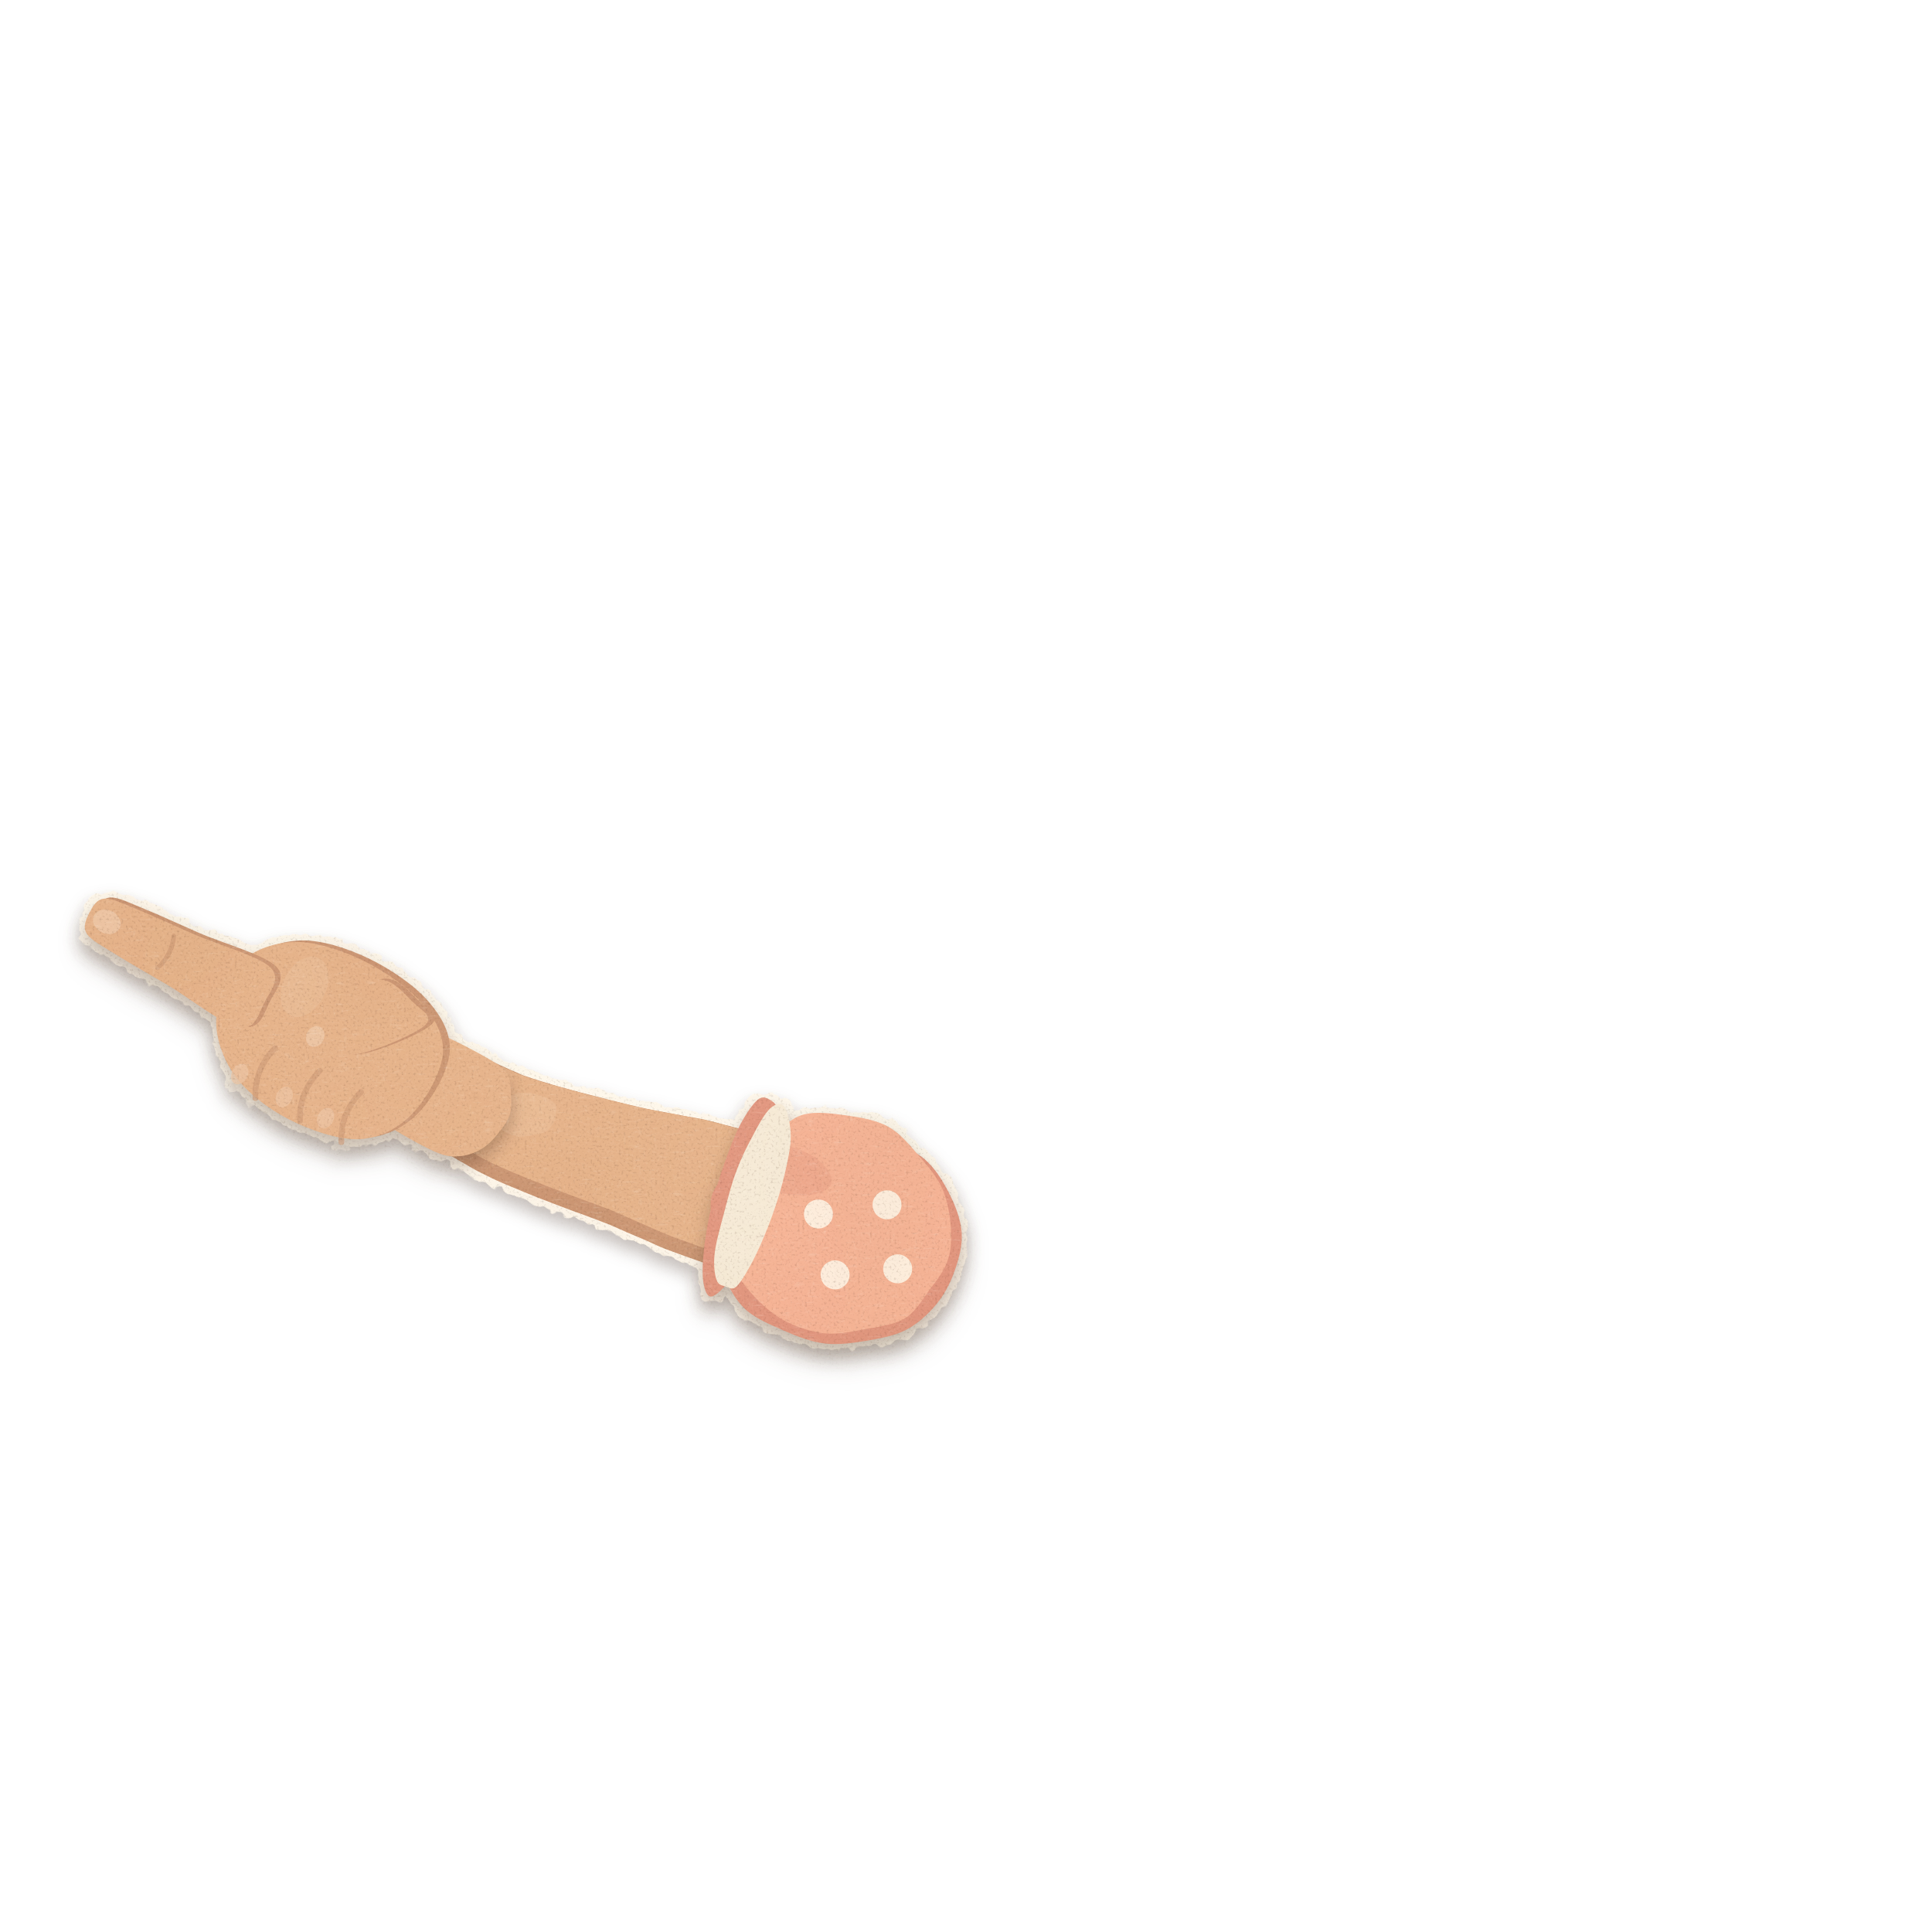
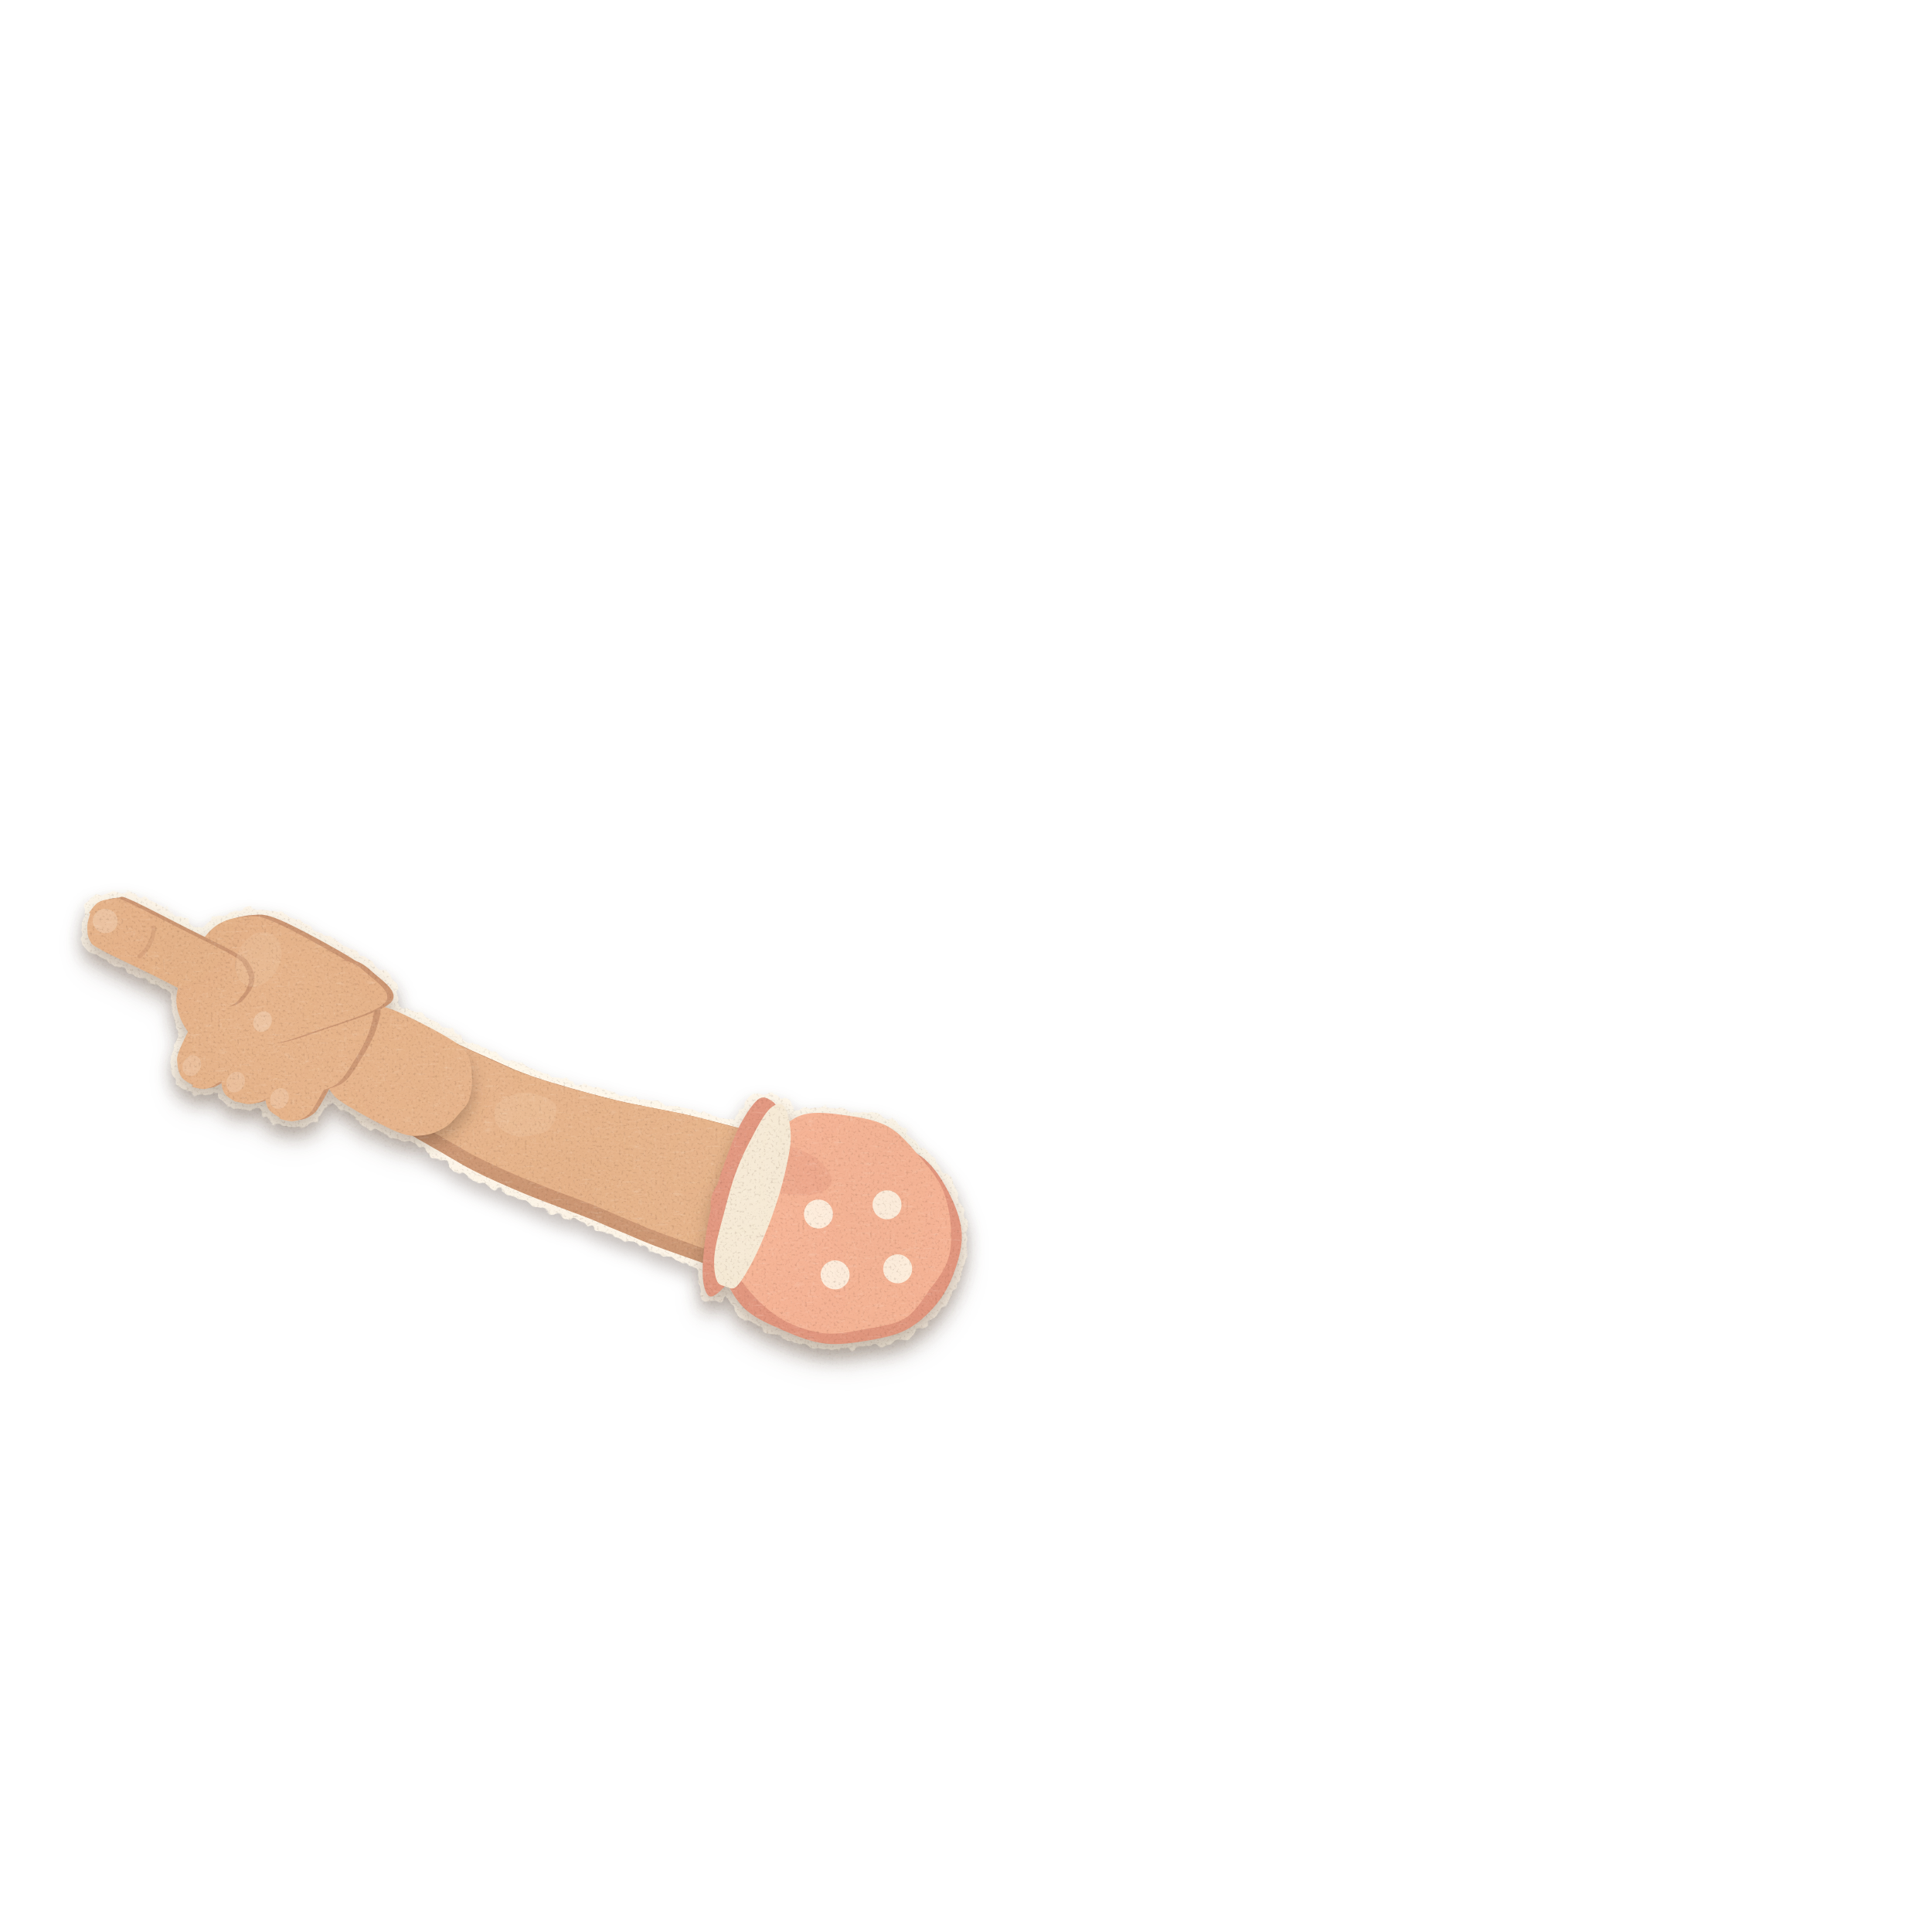
<svg xmlns="http://www.w3.org/2000/svg" viewBox="0 0 800 800" width="800" height="800">
  <defs>
    <filter id="mp-al-gr" x="-20%" y="-20%" width="140%" height="150%" color-interpolation-filters="sRGB">
      <feTurbulence type="fractalNoise" baseFrequency="1.000" numOctaves="2" seed="31" result="n" />
      <feColorMatrix in="n" type="matrix" values="0 0 0 0 0.24 0 0 0 0 0.14 0 0 0 0 0.08 0.45 0 0 0 -0.25" result="d" />
      <feColorMatrix in="n" type="matrix" values="0 0 0 0 1 0 0 0 0 0.98 0 0 0 0 0.92 -0.48 0 0 0 0.18" result="l" />
      <feTurbulence type="fractalNoise" baseFrequency="0.180 0.800" numOctaves="3" seed="42" result="f" />
      <feColorMatrix in="f" type="matrix" values="0 0 0 0 1 0 0 0 0 0.98 0 0 0 0 0.93 0.56 0 0 0 -0.35" result="fl" />
      <feColorMatrix in="f" type="matrix" values="0 0 0 0 0.3 0 0 0 0 0.18 0 0 0 0 0.1 -0.48 0 0 0 0.13" result="fd" />
      <feTurbulence type="fractalNoise" baseFrequency="0.012" numOctaves="2" seed="38" result="m" />
      <feColorMatrix in="m" type="matrix" values="0 0 0 0 0.3 0 0 0 0 0.17 0 0 0 0 0.08 0.05 0 0 0 -0.02" result="md" />
      <feColorMatrix in="m" type="matrix" values="0 0 0 0 1 0 0 0 0 0.97 0 0 0 0 0.9 -0.05 0 0 0 0.03" result="ml" />
      <feTurbulence type="fractalNoise" baseFrequency="0.640 0.234" numOctaves="3" seed="50" result="f2" />
      <feColorMatrix in="f2" type="matrix" values="0 0 0 0 1 0 0 0 0 0.98 0 0 0 0 0.93 0.40 0 0 0 -0.26" result="fl2" />
      <feMerge result="g">
        <feMergeNode in="md" />
        <feMergeNode in="ml" />
        <feMergeNode in="fd" />
        <feMergeNode in="fl" />
        <feMergeNode in="fl2" />
        <feMergeNode in="d" />
        <feMergeNode in="l" />
      </feMerge>
      <feComposite in="g" in2="SourceGraphic" operator="in" result="gc" />
      <feMerge>
        <feMergeNode in="SourceGraphic" />
        <feMergeNode in="gc" />
      </feMerge>
    </filter>
    <filter id="mp-al-sh" x="-25%" y="-25%" width="150%" height="160%" color-interpolation-filters="sRGB">
      <feGaussianBlur in="SourceAlpha" stdDeviation="3.5" />
      <feOffset dx="0" dy="4" result="b" />
      <feFlood flood-color="#3A2216" flood-opacity="0.3" />
      <feComposite in2="b" operator="in" result="s" />
      <feMerge>
        <feMergeNode in="s" />
        <feMergeNode in="SourceGraphic" />
      </feMerge>
    </filter>
    <filter id="mp-al-sh2" x="-25%" y="-25%" width="150%" height="160%" color-interpolation-filters="sRGB">
      <feGaussianBlur in="SourceAlpha" stdDeviation="6" />
      <feOffset dx="0" dy="7" result="b" />
      <feFlood flood-color="#3A2216" flood-opacity="0.28" />
      <feComposite in2="b" operator="in" result="s" />
      <feMerge>
        <feMergeNode in="s" />
        <feMergeNode in="SourceGraphic" />
      </feMerge>
    </filter>
    <filter id="mp-al-bl" x="-50%" y="-50%" width="200%" height="200%">
      <feGaussianBlur stdDeviation="6" />
    </filter>
    <filter id="mp-al-cut" x="-20%" y="-20%" width="140%" height="150%" color-interpolation-filters="sRGB">
      <feMorphology in="SourceAlpha" operator="dilate" radius="2.2" result="dil" />
      <feTurbulence type="fractalNoise" baseFrequency="0.22" numOctaves="2" seed="33" result="tn" />
      <feDisplacementMap in="dil" in2="tn" scale="4.0" xChannelSelector="R" yChannelSelector="G" result="rg" />
      <feFlood flood-color="#FFF8EA" flood-opacity="0.95" />
      <feComposite in2="rg" operator="in" result="rim" />
      <feGaussianBlur in="rg" stdDeviation="3.5" />
      <feOffset dx="0" dy="4" result="b" />
      <feFlood flood-color="#3A2216" flood-opacity="0.3" />
      <feComposite in2="b" operator="in" result="s" />
      <feMerge>
        <feMergeNode in="s" />
        <feMergeNode in="rim" />
        <feMergeNode in="SourceGraphic" />
      </feMerge>
    </filter>
  </defs>
  <g filter="url(#mp-al-gr)">
    <g filter="url(#mp-al-cut)">
-       <path d="M353.1,479.4C353.3,469.4 352.6,479.2 352.1,479.1C351.6,479 350.9,478.8 350.1,478.6C349.2,478.4 348.2,478.1 347,477.8C345.8,477.5 344.5,477.2 343,476.8C341.4,476.4 339.7,475.9 337.9,475.5C336,475 334,474.5 331.8,473.9C329.6,473.3 327.2,472.7 324.6,472.1C322.1,471.4 319.2,470.7 316.5,470C313.8,469.3 311.1,468.6 308.4,467.9C305.7,467.2 303,466.5 300.2,465.8C297.5,465.1 294.8,464.3 292.1,463.7C289.4,463.1 286.6,462.7 283.8,462.2C281,461.6 278.3,461.1 275.5,460.6C272.7,460.1 270,459.6 267.2,459C264.5,458.4 261.7,457.7 259,457.1C256.3,456.4 253.5,455.7 251,455.1C248.4,454.4 246,453.8 243.7,453.2C241.4,452.6 239.2,452.1 237.2,451.5C235.1,450.9 233.2,450.4 231.4,449.9C229.6,449.4 227.9,448.9 226.4,448.4C224.9,448 223.4,447.5 222.2,447.1C220.9,446.7 219.8,446.4 218.8,446C217.8,445.7 217.1,445.4 216.4,445.2C215.6,444.9 215.1,444.6 214.4,444.3C213.6,444 212.7,443.5 211.8,443.2C210.9,442.8 210.1,442.4 209.2,442C208.4,441.6 207.5,441.3 206.7,440.9C205.8,440.5 204.9,440.1 204.1,439.7C203.2,439.4 202.4,439 201.5,438.6C200.6,438.2 199.8,437.8 198.9,437.4C198.1,437.1 197.2,436.7 196.4,436.3C195.5,435.9 194.6,435.5 193.8,435.2C193,434.8 192.2,434.5 191.5,434.2C190.8,433.9 190.2,433.6 189.6,433.3C189,433 188.5,432.8 188,432.6C187.5,432.4 187.1,432.2 186.7,432C186.3,431.9 186,431.7 185.7,431.6C185.5,431.5 185.2,431.4 185.1,431.3C184.9,431.2 186.5,431.6 184.8,431.2C183,430.8 178,428.8 174.6,429C171.3,429.2 167.6,430.4 164.8,432.2C162,434 159.4,436.9 157.8,439.9C156.3,442.8 155.5,446.7 155.7,450C155.8,453.3 157,457 158.9,459.8C160.7,462.6 165.2,465.6 166.5,466.8C167.9,468 166.7,466.9 166.8,467C167,467 167.2,467.2 167.4,467.3C167.7,467.5 168,467.6 168.4,467.8C168.7,468 169.1,468.3 169.6,468.6C170,468.8 170.5,469.1 171.1,469.4C171.7,469.8 172.3,470.1 172.9,470.5C173.6,470.9 174.3,471.3 175,471.8C175.8,472.2 176.7,472.7 177.5,473.2C178.3,473.6 179.1,474.1 179.9,474.6C180.7,475.1 181.5,475.5 182.3,476C183.2,476.5 184,477 184.8,477.4C185.6,477.9 186.4,478.4 187.2,478.9C188,479.3 188.8,479.8 189.6,480.3C190.5,480.8 191.3,481.2 192.1,481.7C192.9,482.2 193.6,482.6 194.5,483.1C195.4,483.6 196.3,484.2 197.5,484.8C198.7,485.4 200.1,486.1 201.5,486.8C202.9,487.5 204.3,488.2 205.9,488.9C207.4,489.6 209.1,490.3 210.8,491C212.5,491.7 214.4,492.5 216.3,493.3C218.2,494.1 220.3,494.9 222.4,495.8C224.6,496.6 226.8,497.5 229.2,498.4C231.5,499.3 234,500.2 236.6,501.2C239.1,502.1 241.9,503.1 244.5,504.1C247.2,505.1 249.8,506.1 252.4,507.1C255,508.2 257.6,509.4 260.1,510.5C262.7,511.6 265.3,512.7 267.9,513.8C270.5,515 273,516.2 275.6,517.2C278.2,518.2 280.9,519.1 283.5,520.1C286.2,521 288.8,522 291.4,522.9C294.1,523.9 296.7,524.8 299.3,525.8C302,526.7 304.8,527.7 307.2,528.6C309.7,529.5 312,530.4 314.1,531.1C316.3,531.9 318.2,532.6 320.1,533.3C321.9,533.9 323.5,534.5 325,535.1C326.5,535.6 327.8,536.1 328.9,536.5C330.1,536.9 331.1,537.3 331.9,537.6C332.7,537.9 333.4,538.1 333.9,538.3C334.4,538.4 329.4,547 334.9,538.6C340.3,530.2 360.2,494 366.7,487.9C373.3,481.8 373.1,497.1 374.2,502.1C375.4,507.1 375.1,513.2 373.6,518.1C372.1,523.1 368.9,528.2 365.1,531.7C361.3,535.2 352.9,547.9 350.9,539.2C348.9,530.5 352.9,489.4 353.1,479.4Z" fill="#CC9774" />
-       <path d="M352.2,479.2C352.4,470.2 351.7,479.1 351.2,479C350.7,478.8 350,478.7 349.2,478.5C348.3,478.2 347.3,478 346.1,477.7C345,477.4 343.6,477 342.1,476.6C340.5,476.2 338.9,475.8 337,475.3C335.1,474.9 333.1,474.3 330.9,473.8C328.7,473.2 326.3,472.6 323.8,471.9C321.2,471.3 318.3,470.5 315.6,469.9C312.9,469.2 310.2,468.5 307.5,467.8C304.8,467.1 302.1,466.4 299.4,465.7C296.6,465 294,464.2 291.2,463.6C288.5,463 285.7,462.6 282.9,462C280.2,461.5 277.4,461 274.6,460.5C271.9,459.9 269.1,459.5 266.3,458.9C263.6,458.3 260.9,457.6 258.2,456.9C255.4,456.3 252.6,455.6 250.1,454.9C247.5,454.3 245.1,453.7 242.8,453.1C240.5,452.5 238.3,451.9 236.2,451.3C234.2,450.8 232.2,450.2 230.4,449.7C228.6,449.2 226.9,448.7 225.4,448.3C223.8,447.8 222.4,447.4 221.1,446.9C219.8,446.5 218.6,446.1 217.6,445.8C216.6,445.4 215.9,445.2 215.1,444.9C214.3,444.6 213.8,444.3 213,444C212.2,443.6 211.3,443.2 210.4,442.8C209.6,442.4 208.7,442.1 207.9,441.7C207,441.3 206.1,440.9 205.3,440.5C204.4,440.2 203.6,439.8 202.7,439.4C201.9,439 201,438.6 200.1,438.3C199.3,437.9 198.4,437.5 197.6,437.1C196.7,436.7 195.8,436.4 195,436C194.1,435.6 193.2,435.2 192.4,434.8C191.6,434.5 190.9,434.1 190.2,433.8C189.5,433.5 188.8,433.2 188.2,433C187.6,432.7 187.1,432.5 186.6,432.3C186.1,432.1 185.7,431.9 185.3,431.7C185,431.5 184.6,431.4 184.4,431.3C184.1,431.1 183.9,431.1 183.7,431C183.6,430.9 184.9,431.2 183.4,430.8C181.9,430.5 177.6,428.9 174.8,429C172,429.1 168.8,430.2 166.4,431.7C164,433.2 161.8,435.7 160.5,438.2C159.2,440.7 158.5,444 158.7,446.8C158.8,449.7 159.8,452.8 161.4,455.2C162.9,457.6 166.8,460.1 167.9,461.1C169,462.1 168.1,461.2 168.2,461.3C168.4,461.4 168.6,461.5 168.8,461.6C169.1,461.8 169.4,462 169.7,462.2C170.1,462.4 170.5,462.6 170.9,462.9C171.4,463.1 171.9,463.4 172.5,463.8C173,464.1 173.6,464.5 174.3,464.8C174.9,465.2 175.7,465.6 176.4,466.1C177.2,466.5 178,467 178.8,467.5C179.7,468 180.5,468.4 181.3,468.9C182.1,469.4 182.9,469.9 183.7,470.3C184.5,470.8 185.3,471.3 186.1,471.8C187,472.2 187.8,472.7 188.6,473.2C189.4,473.7 190.2,474.1 191,474.6C191.8,475.1 192.6,475.6 193.4,476C194.2,476.5 195,476.9 195.9,477.4C196.8,478 197.7,478.5 198.8,479.1C199.9,479.7 201.3,480.4 202.6,481.1C204,481.7 205.4,482.4 207,483.1C208.5,483.7 210.1,484.5 211.8,485.2C213.5,485.9 215.4,486.7 217.3,487.5C219.2,488.3 221.2,489.1 223.4,489.9C225.5,490.8 227.7,491.6 230.1,492.5C232.4,493.4 234.9,494.4 237.5,495.3C240,496.3 242.8,497.3 245.4,498.2C248.1,499.2 250.7,500.2 253.3,501.2C255.9,502.3 258.4,503.5 261,504.6C263.6,505.7 266.2,506.9 268.8,508C271.3,509.1 273.9,510.3 276.5,511.3C279.1,512.4 281.8,513.3 284.4,514.2C287,515.2 289.7,516.1 292.3,517.1C294.9,518 297.6,519 300.2,519.9C302.8,520.9 305.6,521.9 308.1,522.8C310.6,523.7 312.9,524.5 315,525.3C317.2,526 319.1,526.8 320.9,527.4C322.8,528.1 324.4,528.7 325.9,529.2C327.4,529.7 328.7,530.2 329.8,530.6C331,531 332,531.4 332.8,531.7C333.6,532 334.3,532.2 334.8,532.4C335.3,532.6 330.8,540.3 335.8,532.8C340.7,525.2 358.6,492.4 364.5,486.9C370.4,481.4 370.3,495.2 371.3,499.8C372.3,504.3 372.1,509.8 370.8,514.2C369.4,518.7 366.5,523.3 363.1,526.5C359.6,529.7 352,541.2 350.2,533.3C348.4,525.4 352.1,488.3 352.2,479.2Z" fill="#E6B38A" />
+       <path d="M353.1,479.4C353.3,469.4 352.6,479.2 352.1,479.1C351.6,479 350.9,478.8 350.1,478.6C349.2,478.4 348.2,478.1 347,477.8C345.8,477.5 344.5,477.1 343,476.7C341.4,476.3 339.8,475.9 337.9,475.4C336,474.9 334,474.4 331.8,473.8C329.6,473.2 327.2,472.6 324.7,471.9C322.1,471.3 319.3,470.5 316.6,469.8C313.9,469.1 311.1,468.4 308.4,467.7C305.7,467 303,466.3 300.3,465.6C297.6,464.9 294.9,464.2 292.2,463.5C289.5,462.8 286.8,462.1 284,461.5C281.3,460.9 278.5,460.4 275.7,459.8C273,459.3 270.2,458.7 267.5,458.2C264.7,457.6 261.9,457.1 259.2,456.5C256.5,455.9 253.7,455.2 251.2,454.6C248.6,453.9 246.2,453.3 243.9,452.7C241.5,452 239.3,451.4 237.2,450.8C235,450.2 233,449.6 231.1,449C229.2,448.5 227.3,447.9 225.6,447.4C223.9,446.8 222.3,446.3 220.8,445.8C219.4,445.3 218,444.8 216.7,444.3C215.5,443.8 214.4,443.4 213.3,443C212.2,442.5 211.3,442.1 210.2,441.6C209,441.1 207.8,440.5 206.6,440C205.4,439.4 204.2,438.9 203,438.4C201.8,437.8 200.6,437.3 199.4,436.8C198.2,436.2 197,435.7 195.8,435.2C194.6,434.6 193.4,434.1 192.2,433.5C191,433 189.9,432.5 188.7,431.9C187.5,431.4 186.3,430.9 185.1,430.3C183.9,429.8 182.6,429.2 181.5,428.7C180.4,428.2 179.3,427.7 178.4,427.3C177.4,426.9 176.5,426.5 175.7,426.1C174.9,425.7 174.1,425.4 173.4,425.1C172.8,424.8 172.2,424.5 171.6,424.3C171.1,424.1 170.7,423.8 170.3,423.7C169.9,423.5 169.6,423.4 169.4,423.3C169.2,423.2 170.7,423.5 169,423.1C167.2,422.7 162.2,420.7 158.8,420.9C155.5,421.1 151.8,422.3 149,424.1C146.2,425.9 143.6,428.8 142,431.8C140.5,434.7 139.7,438.6 139.9,441.9C140,445.2 141.2,448.9 143,451.7C144.9,454.5 149.4,457.5 150.7,458.7C152.1,459.9 150.9,458.8 151.2,458.9C151.4,459.1 151.6,459.2 152,459.4C152.4,459.6 152.8,459.9 153.3,460.2C153.8,460.4 154.3,460.8 155,461.1C155.6,461.5 156.3,461.9 157.1,462.4C157.9,462.8 158.7,463.3 159.7,463.8C160.6,464.4 161.6,464.9 162.6,465.6C163.7,466.2 164.9,466.9 166,467.5C167.2,468.2 168.3,468.8 169.4,469.5C170.6,470.1 171.7,470.8 172.8,471.5C174,472.1 175.1,472.8 176.2,473.4C177.4,474.1 178.5,474.7 179.6,475.4C180.8,476 181.9,476.7 183,477.3C184.2,478 185.3,478.7 186.4,479.3C187.6,480 188.6,480.6 189.8,481.3C191,482 192.3,482.7 193.7,483.5C195.1,484.2 196.7,485.1 198.4,485.9C200,486.7 201.7,487.5 203.5,488.3C205.3,489.1 207.1,490 209.1,490.8C211,491.7 213,492.5 215.1,493.4C217.2,494.3 219.4,495.2 221.7,496.1C224,497 226.3,497.9 228.8,498.8C231.2,499.7 233.8,500.7 236.4,501.7C239,502.6 241.7,503.6 244.4,504.7C247,505.7 249.5,506.9 252.1,508C254.7,509.1 257.3,510.1 259.9,511.2C262.5,512.3 265.1,513.5 267.7,514.5C270.3,515.6 272.9,516.5 275.5,517.5C278.2,518.4 280.8,519.4 283.5,520.3C286.1,521.2 288.7,522.2 291.4,523.1C294,524.1 296.6,525 299.3,525.9C301.9,526.9 304.7,527.9 307.2,528.8C309.7,529.6 312,530.5 314.1,531.2C316.2,532 318.2,532.7 320,533.3C321.9,534 323.5,534.6 325,535.1C326.5,535.6 327.8,536.1 328.9,536.5C330.1,536.9 331.1,537.3 331.9,537.6C332.7,537.9 333.4,538.1 333.9,538.3C334.4,538.4 329.4,547 334.9,538.6C340.3,530.2 360.2,494 366.7,487.9C373.3,481.8 373.1,497.1 374.2,502.1C375.4,507.1 375.1,513.2 373.6,518.1C372.1,523.1 368.9,528.2 365.1,531.7C361.3,535.2 352.9,547.9 350.9,539.2C348.9,530.5 352.9,489.4 353.1,479.4Z" fill="#CC9774" />
+       <path d="M352.2,479.2C352.4,470.2 351.7,479.1 351.2,479C350.7,478.8 350,478.7 349.2,478.4C348.3,478.2 347.3,478 346.1,477.7C345,477.3 343.6,477 342.1,476.6C340.6,476.2 338.9,475.7 337,475.3C335.1,474.8 333.1,474.2 330.9,473.7C328.7,473.1 326.3,472.5 323.8,471.8C321.3,471.2 318.4,470.4 315.7,469.7C313,469 310.3,468.3 307.6,467.6C304.8,466.9 302.1,466.2 299.4,465.5C296.7,464.7 294,464 291.3,463.3C288.6,462.6 285.9,462 283.1,461.3C280.4,460.7 277.6,460.2 274.9,459.7C272.1,459.1 269.3,458.6 266.6,458C263.8,457.5 261,457 258.3,456.4C255.6,455.8 252.8,455.1 250.3,454.4C247.7,453.8 245.3,453.1 242.9,452.5C240.6,451.9 238.3,451.3 236.2,450.7C234,450 232,449.5 230.1,448.9C228.1,448.3 226.3,447.7 224.6,447.2C222.8,446.6 221.2,446.1 219.7,445.6C218.2,445 216.8,444.5 215.5,444.1C214.2,443.6 213.1,443.1 212,442.7C210.9,442.2 209.9,441.8 208.8,441.3C207.7,440.8 206.4,440.2 205.2,439.7C204,439.1 202.8,438.6 201.6,438C200.4,437.5 199.2,437 198,436.4C196.8,435.9 195.6,435.4 194.5,434.8C193.3,434.3 192.1,433.7 190.9,433.2C189.7,432.7 188.5,432.1 187.3,431.6C186.1,431.1 184.9,430.5 183.7,430C182.5,429.5 181.2,428.9 180.1,428.4C179,427.9 178,427.4 177,427C176,426.5 175.1,426.1 174.3,425.8C173.5,425.4 172.7,425.1 172.1,424.8C171.4,424.5 170.8,424.2 170.3,424C169.8,423.7 169.3,423.5 168.9,423.4C168.6,423.2 168.3,423 168,422.9C167.8,422.8 169.1,423.1 167.6,422.7C166.1,422.4 161.8,420.8 159,420.9C156.2,421 153,422.1 150.6,423.6C148.2,425.1 146,427.6 144.7,430.1C143.4,432.7 142.7,435.9 142.9,438.7C143,441.6 144,444.7 145.6,447.1C147.1,449.5 150.9,452 152.1,453C153.3,454 152.3,453.1 152.5,453.3C152.7,453.4 153,453.5 153.4,453.8C153.7,454 154.1,454.2 154.6,454.5C155.1,454.8 155.7,455.1 156.3,455.5C157,455.8 157.7,456.2 158.5,456.7C159.3,457.1 160.1,457.6 161,458.2C161.9,458.7 162.9,459.3 164,459.9C165.1,460.5 166.3,461.2 167.4,461.9C168.5,462.5 169.7,463.2 170.8,463.8C171.9,464.5 173.1,465.1 174.2,465.8C175.3,466.4 176.5,467.1 177.6,467.7C178.7,468.4 179.9,469.1 181,469.7C182.1,470.4 183.3,471 184.4,471.7C185.5,472.3 186.7,473 187.8,473.6C188.9,474.3 190,474.9 191.2,475.6C192.4,476.3 193.6,477 195,477.8C196.4,478.5 198,479.3 199.6,480.1C201.2,480.9 202.9,481.7 204.6,482.5C206.4,483.4 208.2,484.2 210.1,485C212.1,485.9 214.1,486.7 216.1,487.6C218.2,488.4 220.4,489.3 222.7,490.2C224.9,491.1 227.3,492 229.7,493C232.1,493.9 234.7,494.8 237.3,495.8C239.9,496.8 242.6,497.8 245.3,498.8C247.9,499.9 250.4,501 253,502.1C255.6,503.2 258.2,504.3 260.8,505.4C263.4,506.5 265.9,507.6 268.6,508.7C271.2,509.7 273.8,510.7 276.4,511.6C279.1,512.6 281.7,513.5 284.3,514.4C287,515.4 289.6,516.3 292.2,517.3C294.9,518.2 297.5,519.1 300.2,520.1C302.8,521 305.6,522 308.1,522.9C310.5,523.8 312.8,524.6 315,525.4C317.1,526.1 319.1,526.8 320.9,527.5C322.7,528.1 324.4,528.7 325.9,529.2C327.4,529.8 328.7,530.2 329.8,530.6C331,531.1 332,531.4 332.8,531.7C333.6,532 334.3,532.2 334.8,532.4C335.3,532.6 330.8,540.3 335.8,532.8C340.7,525.2 358.6,492.4 364.5,486.9C370.4,481.4 370.3,495.2 371.3,499.8C372.3,504.3 372.1,509.8 370.8,514.2C369.4,518.7 366.5,523.3 363.1,526.5C359.6,529.7 352,541.2 350.2,533.3C348.4,525.4 352.1,488.3 352.2,479.2Z" fill="#E6B38A" />
      <path d="M230.2,461.5C230,462.8 229.7,464.1 229,465.3C228.3,466.4 227.4,467.9 226,468.6C224.5,469.4 222.4,469.6 220.5,470C218.6,470.3 216.5,470.8 214.7,470.6C212.8,470.4 210.8,469.6 209.3,468.8C207.8,467.9 206.5,466.7 205.7,465.5C204.9,464.3 204.8,462.8 204.8,461.5C204.7,460.1 204.8,458.6 205.6,457.4C206.5,456.3 208.3,455.4 209.8,454.6C211.3,453.8 213,452.9 214.8,452.6C216.6,452.3 218.7,452.5 220.6,452.8C222.4,453.1 224.2,453.7 225.8,454.4C227.4,455.2 229.2,456.2 230,457.4C230.7,458.6 230.3,460.2 230.2,461.5Z" fill="#EDC5A4" opacity="0.35" />
      <g filter="url(#mp-al-sh)">
        <g transform="translate(37 378) rotate(-62.9) scale(0.74)">
-           <path d="M-6.4,183.3C-2.3,182.7 2.2,182.5 6.3,183.1C10.4,183.8 14.8,184.8 18.1,186.9C21.3,189.1 24.1,192.5 25.9,196C27.7,199.5 28.5,201.3 29.1,207.9C29.6,214.4 29.5,228.4 29.1,235.2C28.7,242 28.6,245.1 26.6,248.7C24.7,252.2 20.6,254.2 17.2,256.2C13.9,258.3 10.1,260.3 6.3,260.9C2.4,261.5 -2,260.6 -5.8,259.8C-9.7,259 -13.7,257.9 -17,255.9C-20.4,253.8 -23.8,251 -26.1,247.6C-28.3,244.1 -30,241.7 -30.7,235.2C-31.4,228.7 -30.9,215.1 -30.4,208.6C-29.8,202.1 -29.5,199.8 -27.4,196.2C-25.3,192.6 -21.2,189.1 -17.7,187C-14.2,184.8 -10.4,183.9 -6.4,183.3Z" fill="#E6B38A" />
-           <path d="M-20,90C-10.3,85.7 4.3,84.7 14,88C23.7,91.3 32.7,100 38,110C43.3,120 45.7,135 46,148C46.3,161 44.3,177.3 40,188C35.7,198.7 29.7,208 20,212C10.3,216 -7.3,215.3 -18,212C-28.7,208.7 -38.3,202 -44,192C-49.7,182 -52,165 -52,152C-52,139 -49.3,124.3 -44,114C-38.7,103.7 -29.7,94.3 -20,90Z" fill="#CC9774" transform="translate(2.5 3)" />
-           <path d="M-20,90C-10.3,85.7 4.3,84.7 14,88C23.7,91.3 32.7,100 38,110C43.3,120 45.7,135 46,148C46.3,161 44.3,177.3 40,188C35.7,198.7 29.7,208 20,212C10.3,216 -7.3,215.3 -18,212C-28.7,208.7 -38.3,202 -44,192C-49.7,182 -52,165 -52,152C-52,139 -49.3,124.3 -44,114C-38.7,103.7 -29.7,94.3 -20,90Z" fill="#E6B38A" />
-           <path d="M-50,130 Q-36,122 -20,127" fill="none" stroke="#CC9774" stroke-width="3.2" stroke-linecap="round" opacity="0.6" />
-           <ellipse cx="-42" cy="116" rx="6" ry="4.5" fill="#EDC5A4" opacity="0.7" />
-           <path d="M-50,158 Q-36,150 -20,155" fill="none" stroke="#CC9774" stroke-width="3.2" stroke-linecap="round" opacity="0.6" />
-           <ellipse cx="-42" cy="144" rx="6" ry="4.5" fill="#EDC5A4" opacity="0.7" />
-           <path d="M-50,184 Q-36,176 -20,181" fill="none" stroke="#CC9774" stroke-width="3.2" stroke-linecap="round" opacity="0.6" />
-           <ellipse cx="-42" cy="170" rx="6" ry="4.5" fill="#EDC5A4" opacity="0.7" />
-           <path d="M0,0C3.7,0 8.7,0 11,4C13.3,8 13.2,15.1 14,24C14.8,32.9 15.2,44.3 16,57.6C16.8,70.9 21.7,95.3 19,104C16.3,112.7 6.3,110 0,110C-6.3,110 -16.3,112.7 -19,104C-21.7,95.3 -16.8,70.9 -16,57.6C-15.2,44.3 -14.8,32.9 -14,24C-13.2,15.1 -13.3,8 -11,4C-8.7,0 -3.7,0 0,0Z" fill="#CC9774" transform="translate(2 2.5)" />
-           <path d="M0,0C3.7,0 8.7,0 11,4C13.3,8 13.2,15.1 14,24C14.8,32.9 15.2,44.3 16,57.6C16.8,70.9 21.7,95.3 19,104C16.3,112.7 6.3,110 0,110C-6.3,110 -16.3,112.7 -19,104C-21.7,95.3 -16.8,70.9 -16,57.6C-15.2,44.3 -14.8,32.9 -14,24C-13.2,15.1 -13.3,8 -11,4C-8.7,0 -3.7,0 0,0Z" fill="#E6B38A" />
-           <path d="M-10,48.0 Q0,51.84 10,48.0" fill="none" stroke="#CC9774" stroke-width="2.6" stroke-linecap="round" opacity="0.6" />
-           <ellipse cx="0" cy="11" rx="6.5" ry="8" fill="#EDC5A4" opacity="0.9" />
-           <path d="M38,184C36.3,190 36.3,198 30,196C23.7,194 7,180 0,172C-7,164 -11,154 -12,148C-13,142 -9.3,137.3 -6,136C-2.7,134.7 0.3,136 8,140C15.7,144 35,152.7 40,160C45,167.3 39.7,178 38,184Z" fill="#CC9774" transform="translate(2 3)" />
-           <path d="M38,184C36.3,190 36.3,198 30,196C23.7,194 7,180 0,172C-7,164 -11,154 -12,148C-13,142 -9.3,137.3 -6,136C-2.7,134.7 0.3,136 8,140C15.7,144 35,152.7 40,160C45,167.3 39.7,178 38,184Z" fill="#E6B38A" />
-           <ellipse cx="-4" cy="144" rx="6" ry="5" fill="#EDC5A4" opacity="0.85" />
-           <ellipse cx="18" cy="126" rx="18" ry="12" fill="#EDC5A4" opacity="0.3" />
+           <path d="M-4.3,151.4C-0.8,150.8 0.7,150.7 4.2,151.3C7.8,152 13.5,153 17.1,155.3C20.7,157.6 23.8,161.2 25.8,165C27.8,168.8 28.7,170.5 29.3,177.9C29.8,185.3 29.8,201.7 29.3,209.3C28.8,216.9 28.5,219.7 26.4,223.5C24.2,227.3 20.1,229.9 16.4,232.1C12.7,234.3 7.6,236.1 4.2,236.7C0.8,237.3 -0.5,236.7 -3.9,235.8C-7.3,235 -12.6,234 -16.2,231.8C-19.9,229.6 -23.6,226.4 -25.9,222.7C-28.3,218.9 -29.8,216.7 -30.6,209.4C-31.3,202 -30.9,185.9 -30.3,178.5C-29.7,171.1 -29.3,169 -27,165.1C-24.8,161.3 -20.6,157.6 -16.8,155.3C-13,153 -7.8,152.1 -4.3,151.4Z" fill="#E6B38A" />
+           <path d="M-44.5,79.8C-38.9,79.3 -24.6,79.3 -19,79.6C-13.4,79.9 -13.1,80.3 -10.9,81.6C-8.7,82.9 -7,85.4 -5.8,87.6C-4.6,89.8 -4,93.7 -3.7,94.9C-3.5,96.1 -3.7,93.6 -4.1,94.9C-4.6,96.1 -5.3,100 -6.5,102.3C-7.8,104.5 -9.7,107.1 -11.8,108.3C-13.9,109.5 -13.4,109.3 -19.1,109.5C-24.7,109.8 -40.1,110.2 -45.6,109.8C-51,109.5 -49.8,108.6 -51.9,107.4C-54,106.3 -56.6,104.8 -58,102.8C-59.5,100.8 -60.2,96.6 -60.5,95.4C-60.7,94.1 -59.9,96.6 -59.5,95.4C-59.2,94.2 -59.5,90.2 -58.4,88C-57.3,85.8 -55.1,83.7 -52.8,82.4C-50.5,81 -50.1,80.2 -44.5,79.8Z" fill="#CC9774" transform="translate(2 2.5)" />
+           <path d="M-44.5,79.8C-38.9,79.3 -24.6,79.3 -19,79.6C-13.4,79.9 -13.1,80.3 -10.9,81.6C-8.7,82.9 -7,85.4 -5.8,87.6C-4.6,89.8 -4,93.7 -3.7,94.9C-3.5,96.1 -3.7,93.6 -4.1,94.9C-4.6,96.1 -5.3,100 -6.5,102.3C-7.8,104.5 -9.7,107.1 -11.8,108.3C-13.9,109.5 -13.4,109.3 -19.1,109.5C-24.7,109.8 -40.1,110.2 -45.6,109.8C-51,109.5 -49.8,108.6 -51.9,107.4C-54,106.3 -56.6,104.8 -58,102.8C-59.5,100.8 -60.2,96.6 -60.5,95.4C-60.7,94.1 -59.9,96.6 -59.5,95.4C-59.2,94.2 -59.5,90.2 -58.4,88C-57.3,85.8 -55.1,83.7 -52.8,82.4C-50.5,81 -50.1,80.2 -44.5,79.8Z" fill="#E6B38A" />
+           <ellipse cx="-50" cy="90" rx="6" ry="5" fill="#EDC5A4" opacity="0.7" />
+           <path d="M-42.2,106.1C-36.8,105.9 -22.3,106.2 -16.6,106.6C-10.9,107 -10.3,107.5 -8.1,108.6C-5.9,109.7 -4.4,111.1 -3.3,113.1C-2.2,115.1 -1.8,119.3 -1.5,120.6C-1.2,122 -1.3,119.9 -1.6,121.2C-1.8,122.6 -2.1,126.8 -3.2,128.9C-4.3,131 -6,132.7 -8.2,133.8C-10.4,135 -10.7,135.4 -16.4,135.8C-22.1,136.2 -37,136.6 -42.6,136.2C-48.1,135.8 -47.9,134.9 -49.9,133.6C-51.9,132.3 -53.4,130.4 -54.5,128.4C-55.6,126.4 -56.1,122.9 -56.5,121.6C-56.8,120.3 -57,122.1 -56.8,120.7C-56.6,119.3 -56.7,115.3 -55.4,113.2C-54.1,111.1 -51.4,109.2 -49.2,108C-47,106.8 -47.6,106.4 -42.2,106.1Z" fill="#CC9774" transform="translate(2 2.5)" />
+           <path d="M-42.2,106.1C-36.8,105.9 -22.3,106.2 -16.6,106.6C-10.9,107 -10.3,107.5 -8.1,108.6C-5.9,109.7 -4.4,111.1 -3.3,113.1C-2.2,115.1 -1.8,119.3 -1.5,120.6C-1.2,122 -1.3,119.9 -1.6,121.2C-1.8,122.6 -2.1,126.8 -3.2,128.9C-4.3,131 -6,132.7 -8.2,133.8C-10.4,135 -10.7,135.4 -16.4,135.8C-22.1,136.2 -37,136.6 -42.6,136.2C-48.1,135.8 -47.9,134.9 -49.9,133.6C-51.9,132.3 -53.4,130.4 -54.5,128.4C-55.6,126.4 -56.1,122.9 -56.5,121.6C-56.8,120.3 -57,122.1 -56.8,120.7C-56.6,119.3 -56.7,115.3 -55.4,113.2C-54.1,111.1 -51.4,109.2 -49.2,108C-47,106.8 -47.6,106.4 -42.2,106.1Z" fill="#E6B38A" />
+           <ellipse cx="-47" cy="116" rx="6" ry="5" fill="#EDC5A4" opacity="0.7" />
+           <path d="M-39.5,132.1C-33.8,131.7 -18.1,131.5 -12.4,131.8C-6.7,132.1 -7.6,132.5 -5.4,133.9C-3.3,135.2 -1,137.4 0.3,139.7C1.5,142 1.8,146.4 2.1,147.6C2.4,148.8 2.6,145.6 2.2,146.8C1.9,148 1.1,152.5 -0.2,154.7C-1.4,156.8 -3.2,158.4 -5.3,159.7C-7.3,160.9 -7.1,161.6 -12.6,161.9C-18.2,162.2 -33,161.9 -38.7,161.5C-44.4,161.1 -44.5,160.6 -46.7,159.4C-49,158.2 -50.8,156.3 -52.1,154.2C-53.3,152.1 -53.9,147.8 -54.2,146.7C-54.4,145.5 -53.9,148.4 -53.6,147.2C-53.2,146 -53.3,141.6 -52.2,139.5C-51.1,137.4 -49,135.8 -46.9,134.5C-44.8,133.3 -45.3,132.6 -39.5,132.1Z" fill="#CC9774" transform="translate(2 2.5)" />
+           <path d="M-39.5,132.1C-33.8,131.7 -18.1,131.5 -12.4,131.8C-6.7,132.1 -7.6,132.5 -5.4,133.9C-3.3,135.2 -1,137.4 0.3,139.7C1.5,142 1.8,146.4 2.1,147.6C2.4,148.8 2.6,145.6 2.2,146.8C1.9,148 1.1,152.5 -0.2,154.7C-1.4,156.8 -3.2,158.4 -5.3,159.7C-7.3,160.9 -7.1,161.6 -12.6,161.9C-18.2,162.2 -33,161.9 -38.7,161.5C-44.4,161.1 -44.5,160.6 -46.7,159.4C-49,158.2 -50.8,156.3 -52.1,154.2C-53.3,152.1 -53.9,147.8 -54.2,146.7C-54.4,145.5 -53.9,148.4 -53.6,147.2C-53.2,146 -53.3,141.6 -52.2,139.5C-51.1,137.4 -49,135.8 -46.9,134.5C-44.8,133.3 -45.3,132.6 -39.5,132.1Z" fill="#E6B38A" />
+           <ellipse cx="-44" cy="142" rx="6" ry="5" fill="#EDC5A4" opacity="0.7" />
+           <path d="M-6.1,61.9C-0.9,61.3 3.9,61.7 9.3,62.4C14.7,63.2 21.5,63.9 26.3,66.6C31,69.2 34.9,73.7 37.7,78.3C40.4,82.9 41.9,84.2 42.6,94.3C43.3,104.4 42.6,128.8 41.8,138.6C40.9,148.5 40.1,148.8 37.4,153.3C34.7,157.8 30.1,163 25.6,165.7C21.1,168.4 15.8,169.1 10.6,169.8C5.4,170.4 -0.2,170.2 -5.7,169.6C-11.3,169.1 -18.1,169.1 -22.8,166.5C-27.4,163.9 -31.1,158.8 -33.6,153.9C-36.1,149.1 -37.1,147.5 -37.7,137.4C-38.4,127.4 -38.2,103.7 -37.4,93.7C-36.6,83.7 -35.5,82.1 -33,77.5C-30.4,72.9 -26.5,68.6 -22.1,66C-17.6,63.4 -11.3,62.5 -6.1,61.9Z" fill="#CC9774" transform="translate(2.5 3)" />
+           <path d="M-6.1,61.9C-0.9,61.3 3.9,61.7 9.3,62.4C14.7,63.2 21.5,63.9 26.3,66.6C31,69.2 34.9,73.7 37.7,78.3C40.4,82.9 41.9,84.2 42.6,94.3C43.3,104.4 42.6,128.8 41.8,138.6C40.9,148.5 40.1,148.8 37.4,153.3C34.7,157.8 30.1,163 25.6,165.7C21.1,168.4 15.8,169.1 10.6,169.8C5.4,170.4 -0.2,170.2 -5.7,169.6C-11.3,169.1 -18.1,169.1 -22.8,166.5C-27.4,163.9 -31.1,158.8 -33.6,153.9C-36.1,149.1 -37.1,147.5 -37.7,137.4C-38.4,127.4 -38.2,103.7 -37.4,93.7C-36.6,83.7 -35.5,82.1 -33,77.5C-30.4,72.9 -26.5,68.6 -22.1,66C-17.6,63.4 -11.3,62.5 -6.1,61.9Z" fill="#E6B38A" />
+           <path d="M-0.1,0.5C1,0 -1.6,-0.4 -0.3,-0.2C1,0 5.2,0.4 7.4,1.7C9.6,3.1 11.5,5.7 12.8,7.8C14.1,10 14.6,7.8 15,14.6C15.4,21.4 15.3,37.4 15.3,48.7C15.4,60.1 15.7,75.6 15.3,82.6C14.9,89.5 14.4,88.3 13.1,90.6C11.9,92.9 9.8,95.3 7.6,96.5C5.5,97.7 1.5,97.6 0.2,97.8C-1,98 1.2,97.9 -0,97.6C-1.3,97.2 -5.1,97 -7.4,95.9C-9.6,94.7 -12.2,92.9 -13.4,90.6C-14.6,88.4 -14.5,89.5 -14.7,82.6C-15,75.7 -14.7,60.4 -14.8,49.2C-14.9,38 -15.6,22.3 -15.4,15.2C-15.2,8.2 -14.8,9.2 -13.4,7C-12,4.9 -9.4,3.5 -7.2,2.4C-5,1.3 -1.3,0.9 -0.1,0.5Z" fill="#CC9774" transform="translate(2 2.5)" />
+           <path d="M-0.1,0.5C1,0 -1.6,-0.4 -0.3,-0.2C1,0 5.2,0.4 7.4,1.7C9.6,3.1 11.5,5.7 12.8,7.8C14.1,10 14.6,7.8 15,14.6C15.4,21.4 15.3,37.4 15.3,48.7C15.4,60.1 15.7,75.6 15.3,82.6C14.9,89.5 14.4,88.3 13.1,90.6C11.9,92.9 9.8,95.3 7.6,96.5C5.5,97.7 1.5,97.6 0.2,97.8C-1,98 1.2,97.9 -0,97.6C-1.3,97.2 -5.1,97 -7.4,95.9C-9.6,94.7 -12.2,92.9 -13.4,90.6C-14.6,88.4 -14.5,89.5 -14.7,82.6C-15,75.7 -14.7,60.4 -14.8,49.2C-14.9,38 -15.6,22.3 -15.4,15.2C-15.2,8.2 -14.8,9.2 -13.4,7C-12,4.9 -9.4,3.5 -7.2,2.4C-5,1.3 -1.3,0.9 -0.1,0.5Z" fill="#E6B38A" />
+           <path d="M-9,36 Q0,40 9,36" fill="none" stroke="#CC9774" stroke-width="2.4" stroke-linecap="round" opacity="0.45" />
+           <ellipse cx="0" cy="10" rx="6.8" ry="7" fill="#EDC5A4" opacity="0.85" />
+           <path d="M40,156C38.7,162 37,172.3 30,170C23,167.7 6.3,150 -2,142C-10.3,134 -17.3,127.7 -20,122C-22.7,116.3 -21,110.3 -18,108C-15,105.7 -11.3,103.7 -2,108C7.3,112.3 31,126 38,134C45,142 41.3,150 40,156Z" fill="#CC9774" transform="translate(2 3)" />
+           <path d="M40,156C38.7,162 37,172.3 30,170C23,167.7 6.3,150 -2,142C-10.3,134 -17.3,127.7 -20,122C-22.7,116.3 -21,110.3 -18,108C-15,105.7 -11.3,103.7 -2,108C7.3,112.3 31,126 38,134C45,142 41.3,150 40,156Z" fill="#E6B38A" />
+           <ellipse cx="-10" cy="114" rx="6" ry="5" fill="#EDC5A4" opacity="0.85" />
+           <ellipse cx="20" cy="96" rx="16" ry="12" fill="#EDC5A4" opacity="0.3" />
        </g>
      </g>
      <g filter="url(#mp-al-sh)">
        <path d="M294.7,495.2C296.1,490.3 301,486.1 304.6,482.1C308.3,478.1 312,473.7 316.7,471.1C321.5,468.6 327.6,467.9 333.3,466.6C339,465.3 345.2,462.4 350.9,463.2C356.6,464 362,468.7 367.4,471.5C372.7,474.3 378.8,476.4 383.1,480.2C387.4,484 390.6,489.3 393.1,494.3C395.7,499.4 397.8,505 398.2,510.3C398.6,515.6 397.1,521.2 395.3,526.2C393.6,531.2 391,536.1 387.7,540.1C384.3,544.2 380,548.2 375.1,550.7C370.3,553.2 364.3,554.2 358.7,555.2C353,556.1 347.1,557 341.4,556.3C335.7,555.6 329.9,553.3 324.4,550.9C319,548.5 312.8,546 308.6,542.1C304.4,538.2 301.5,532.5 299.4,527.5C297.4,522.4 297.1,517 296.3,511.6C295.5,506.3 293.3,500.1 294.7,495.2Z" fill="#E2977F" />
        <path d="M298.9,492.5C300.2,487.6 301.8,482.2 305.1,478.5C308.5,474.8 314.2,473 318.8,470.2C323.5,467.4 327.5,462.9 332.8,461.5C338.1,460.1 344.7,461.1 350.6,461.9C356.4,462.7 362.9,463.8 367.9,466.6C372.9,469.4 376.8,474.3 380.4,478.5C384.1,482.7 387.7,487 389.9,491.6C392,496.3 393.1,501.5 393.6,506.5C394,511.4 394.1,516.7 392.6,521.4C391.2,526 387.9,530.1 384.9,534.1C381.9,538.2 379.1,543.2 374.7,545.9C370.3,548.6 364.1,549.3 358.5,550.3C353,551.3 347.1,552.7 341.4,552.1C335.8,551.5 329.5,549.4 324.5,546.7C319.5,543.9 315,539.8 311.3,535.7C307.6,531.7 304.6,527 302.3,522.3C299.9,517.6 297.8,512.5 297.3,507.5C296.7,502.6 297.6,497.3 298.9,492.5Z" fill="#F6B496" />
        <path d="M306.5,478.8C306.8,477.2 308,475.6 309.9,474.6C311.8,473.7 314.9,473.1 317.9,473.2C320.9,473.3 324.7,474 327.9,475C331.1,476 334.7,477.5 337.2,479.1C339.8,480.8 341.8,483 343,484.8C344.1,486.7 344.7,488.9 344.1,490.4C343.5,491.9 341.4,493.2 339.3,493.9C337.2,494.7 334.4,495.1 331.5,495C328.7,495 325.3,494.5 322.1,493.7C318.9,492.9 314.6,491.7 312.3,490.1C310,488.5 309.3,486.1 308.3,484.2C307.4,482.4 306.3,480.4 306.5,478.8Z" fill="#E2977F" opacity="0.35" />
        <circle cx="367.3" cy="498.9" r="6" fill="#FFF4E4" opacity="0.9" />
        <circle cx="345.8" cy="527.9" r="6" fill="#FFF4E4" opacity="0.9" />
        <circle cx="338.9" cy="502.7" r="6" fill="#FFF4E4" opacity="0.9" />
        <circle cx="371.7" cy="525.4" r="6" fill="#FFF4E4" opacity="0.9" />
        <path d="M293.9,536.8C292.4,536.3 291.5,533.2 291.1,529.8C290.7,526.3 291.1,521.3 291.6,516.4C292.2,511.5 293.1,506 294.4,500.4C295.7,494.9 297.5,488.8 299.5,483.1C301.5,477.4 303.9,470.7 306.3,466.1C308.7,461.5 311.6,457.2 313.7,455.4C315.9,453.6 317.5,454.7 319,455.5C320.4,456.3 321.8,457.6 322.4,460.4C323,463.3 323,467.8 322.7,472.6C322.3,477.3 321.9,483.1 320.5,488.9C319.1,494.6 316.5,501.4 314.3,506.9C312.1,512.4 309.7,517.6 307.3,521.9C305,526.1 302.5,530 300.2,532.5C298,535 295.4,537.3 293.9,536.8Z" fill="#E2977F" />
        <path d="M300.4,532.7C299,532.2 297.4,532.2 296.7,529.9C295.9,527.7 295.4,523.9 295.9,519.2C296.4,514.5 298.4,507.6 299.9,501.9C301.4,496.2 302.9,490.2 304.9,485C306.8,479.8 309.2,474.9 311.5,470.7C313.7,466.4 316.2,461.9 318.2,459.7C320.3,457.4 322.3,456.8 323.6,457.3C325,457.9 325.9,460.1 326.5,462.8C327.1,465.6 327.7,469 327.3,473.6C326.8,478.3 325.3,485 323.8,490.6C322.3,496.3 320.2,502.3 318.2,507.6C316.1,512.8 313.9,518 311.7,522.2C309.5,526.3 306.9,530.9 305,532.7C303.1,534.4 301.8,533.1 300.4,532.7Z" fill="#F6EAD6" />
      </g>
    </g>
  </g>
</svg>
